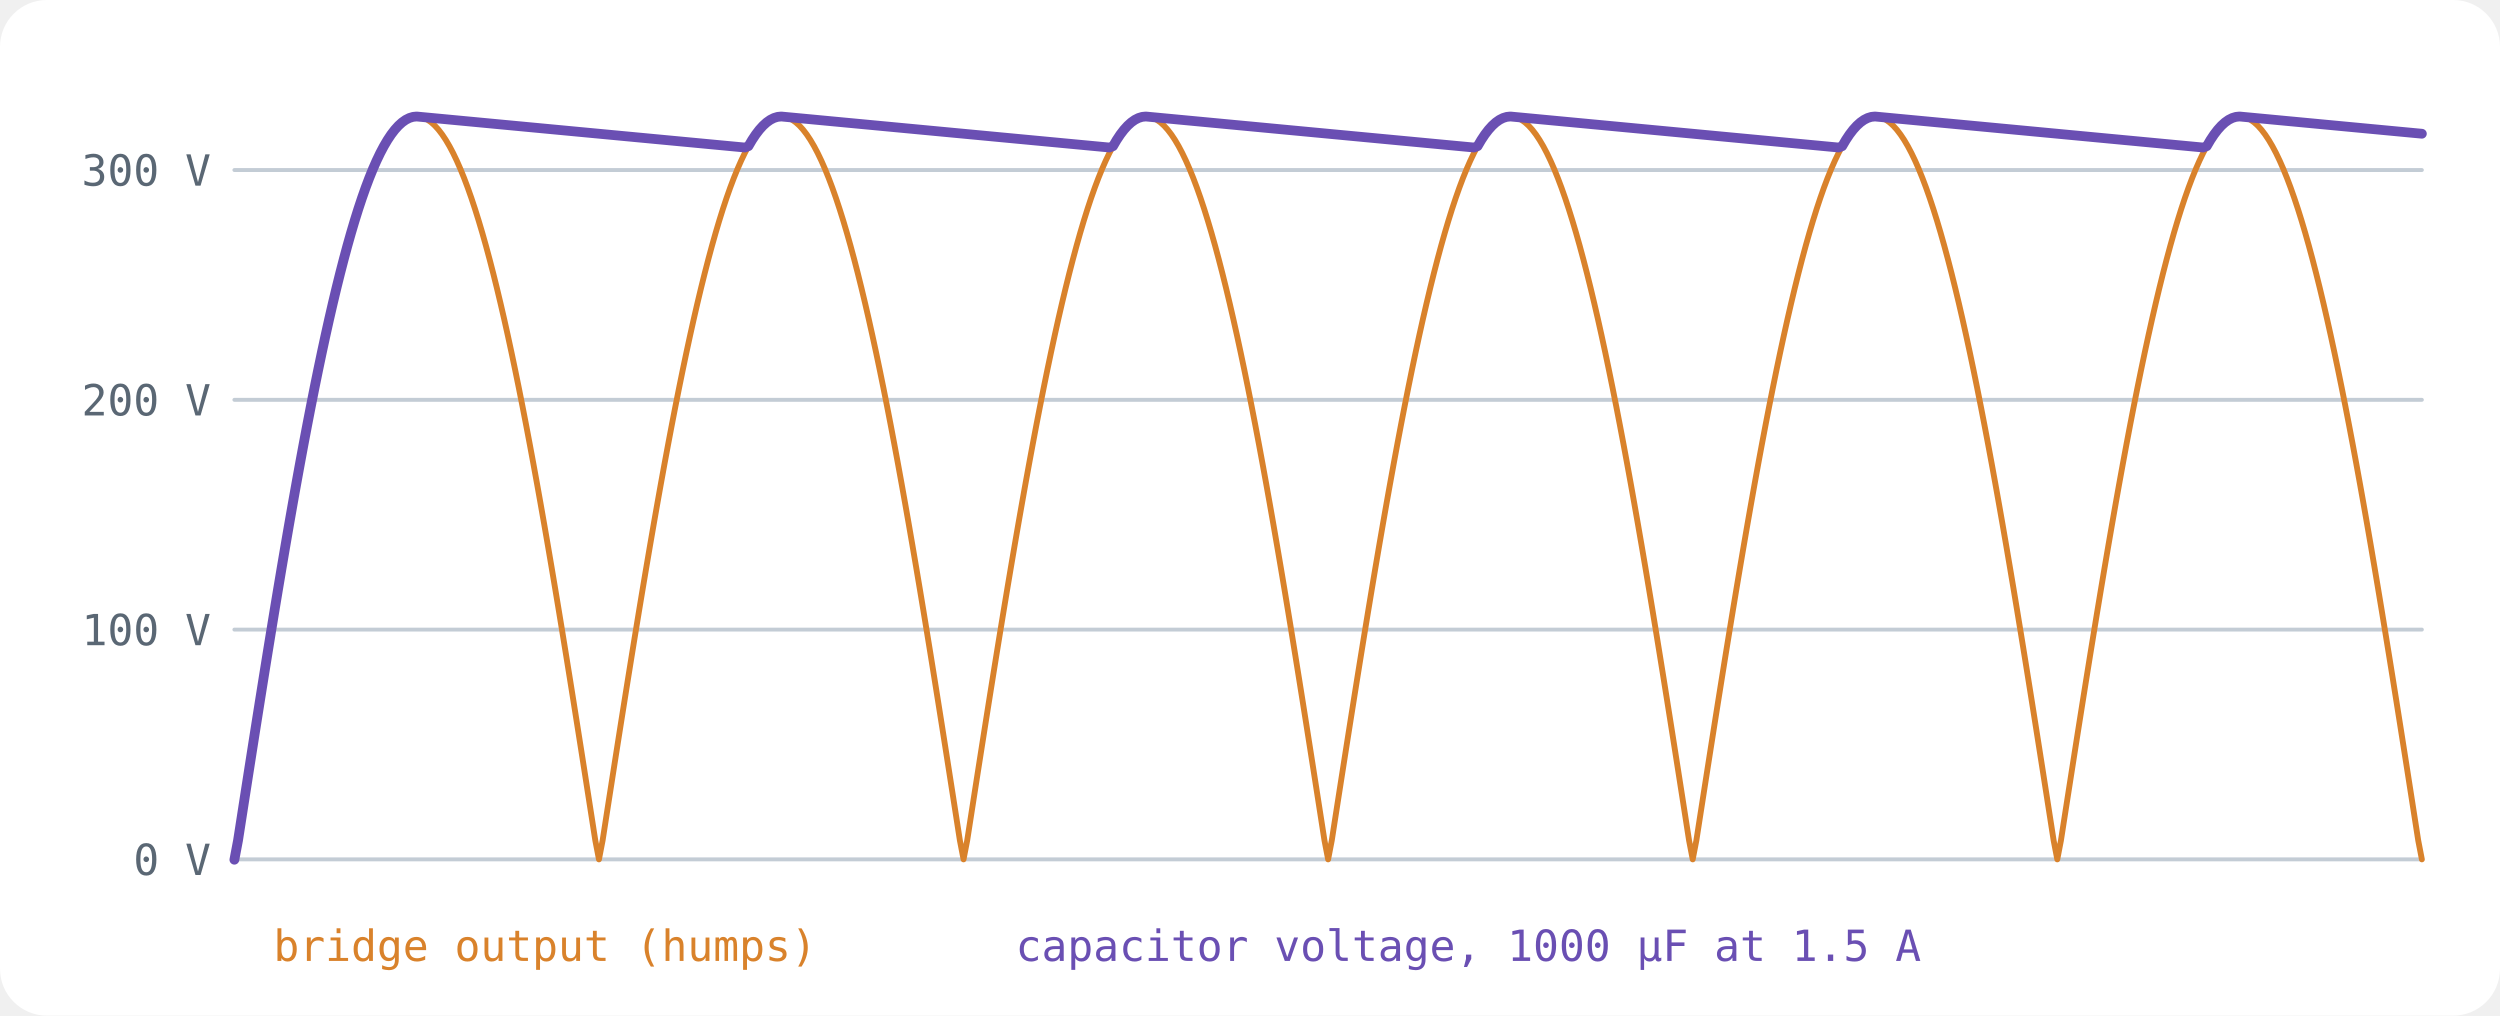
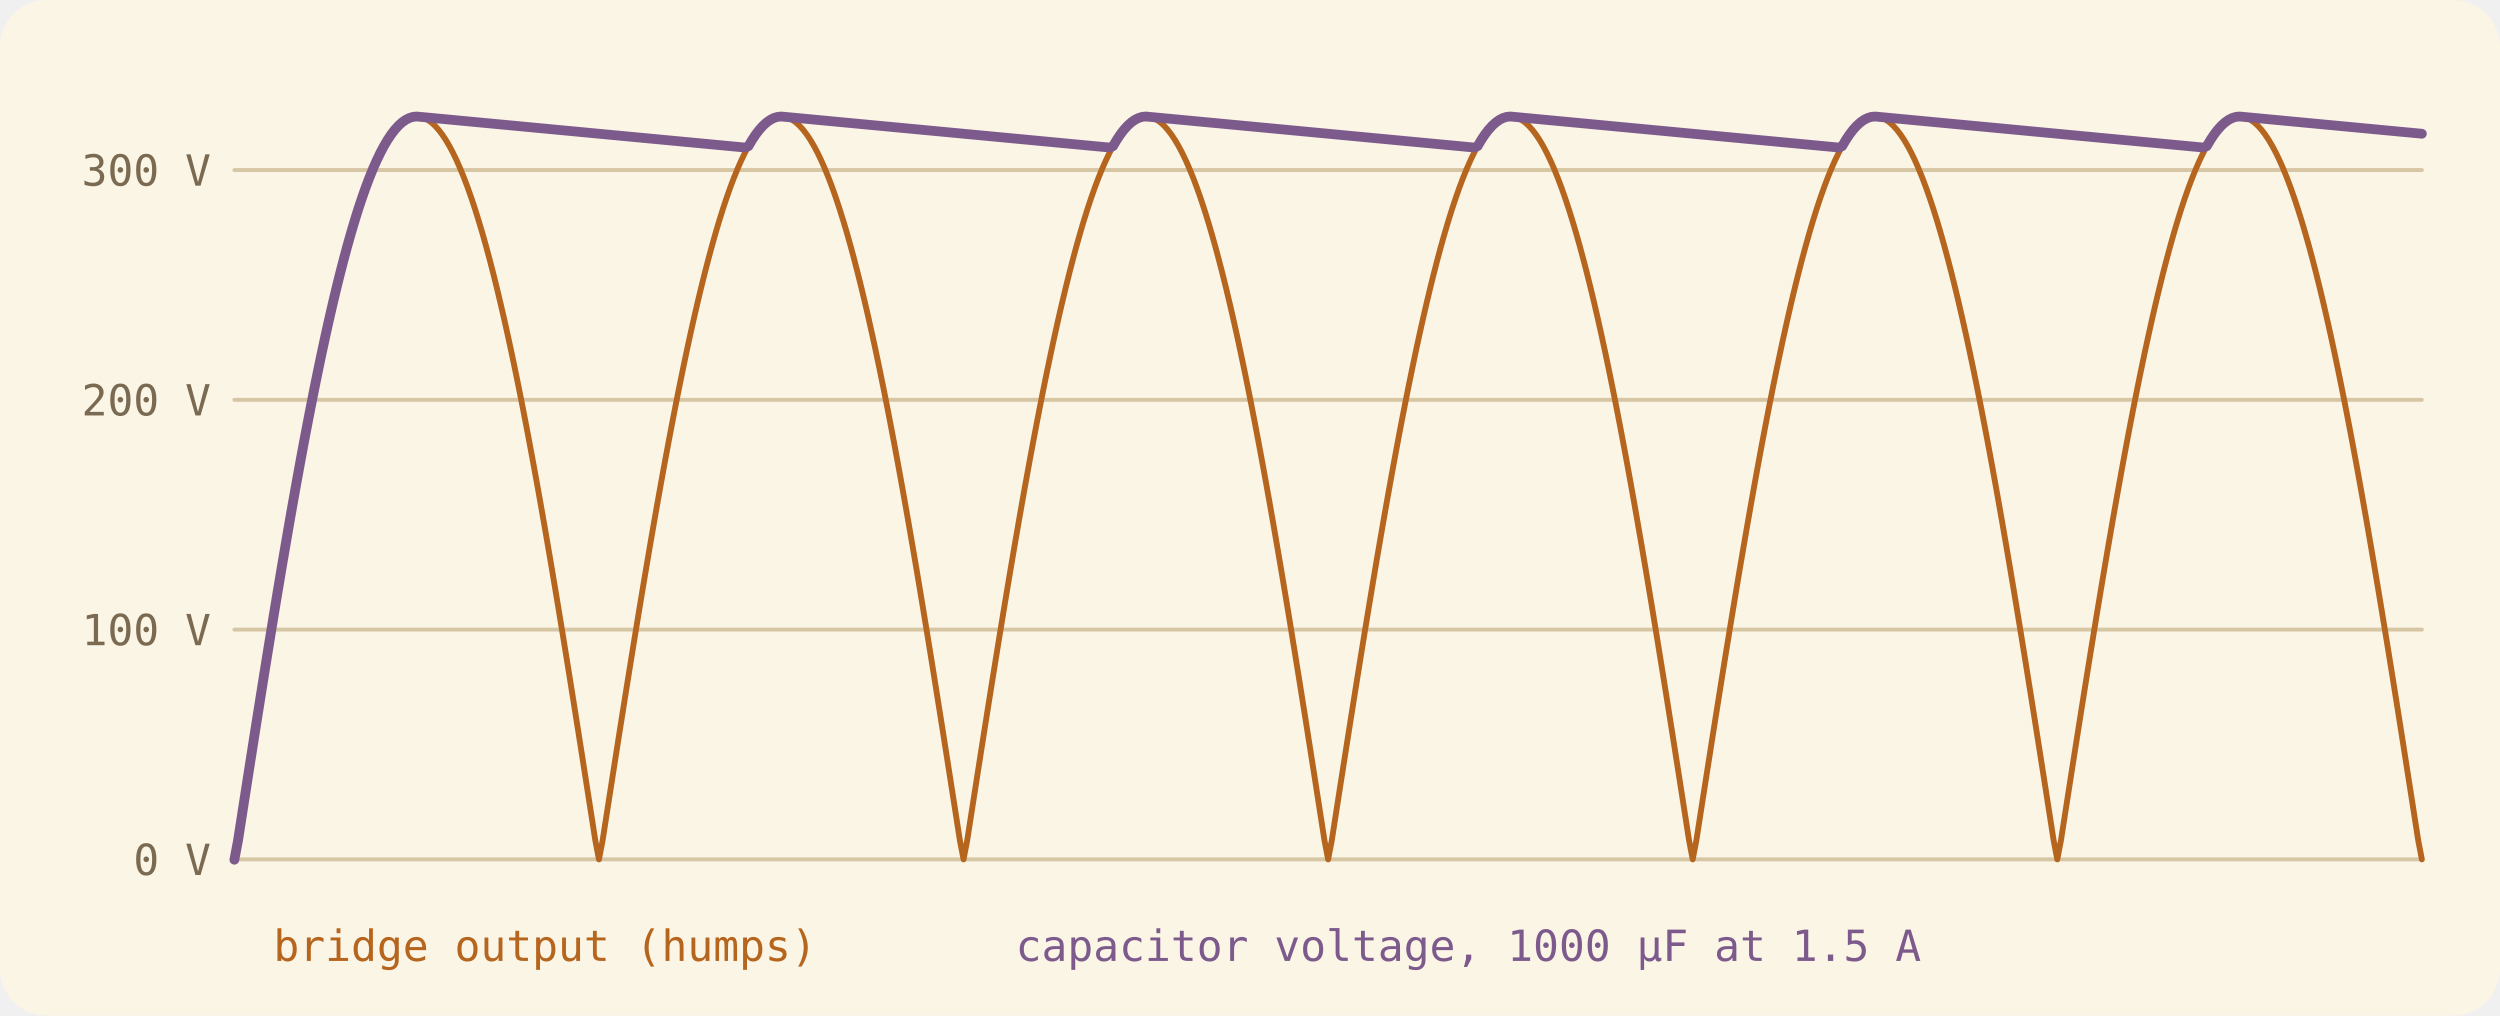
<svg xmlns="http://www.w3.org/2000/svg" viewBox="0 0 640 260" width="640" height="260">
-   <rect width="640" height="260" rx="12" fill="#ffffff" />
-   <polyline points="60,220.0 620,220.0" fill="none" stroke="#c3ccd5" stroke-width="1" stroke-linecap="round" stroke-linejoin="round" />
-   <text x="54" y="224.0" font-family="JetBrains Mono, monospace" font-size="11" font-weight="400" fill="#5a6774" text-anchor="end">0 V</text>
-   <polyline points="60,161.176 620,161.176" fill="none" stroke="#c3ccd5" stroke-width="1" stroke-linecap="round" stroke-linejoin="round" />
-   <text x="54" y="165.176" font-family="JetBrains Mono, monospace" font-size="11" font-weight="400" fill="#5a6774" text-anchor="end">100 V</text>
-   <polyline points="60,102.353 620,102.353" fill="none" stroke="#c3ccd5" stroke-width="1" stroke-linecap="round" stroke-linejoin="round" />
-   <text x="54" y="106.353" font-family="JetBrains Mono, monospace" font-size="11" font-weight="400" fill="#5a6774" text-anchor="end">200 V</text>
-   <polyline points="60,43.529 620,43.529" fill="none" stroke="#c3ccd5" stroke-width="1" stroke-linecap="round" stroke-linejoin="round" />
-   <text x="54" y="47.529" font-family="JetBrains Mono, monospace" font-size="11" font-weight="400" fill="#5a6774" text-anchor="end">300 V</text>
-   <polyline points="60.0,220.0 60.933,215.166 61.867,209.161 62.8,203.169 63.733,197.194 64.667,191.242 65.6,185.321 66.533,179.434 67.467,173.589 68.4,167.791 69.333,162.045 70.267,156.358 71.2,150.735 72.133,145.181 73.067,139.702 74.0,134.304 74.933,128.991 75.867,123.77 76.8,118.644 77.733,113.62 78.667,108.702 79.6,103.895 80.533,99.204 81.467,94.633 82.4,90.186 83.333,85.87 84.267,81.686 85.2,77.641 86.133,73.736 87.067,69.978 88.0,66.369 88.933,62.912 89.867,59.612 90.8,56.471 91.733,53.493 92.667,50.68 93.6,48.035 94.533,45.561 95.467,43.261 96.4,41.136 97.333,39.189 98.267,37.421 99.2,35.835 100.133,34.432 101.067,33.213 102.0,32.179 102.933,31.332 103.867,30.673 104.8,30.201 105.733,29.918 106.667,29.824 107.6,29.918 108.533,30.201 109.467,30.673 110.4,31.332 111.333,32.179 112.267,33.213 113.2,34.432 114.133,35.835 115.067,37.421 116.0,39.189 116.933,41.136 117.867,43.261 118.8,45.561 119.733,48.035 120.667,50.68 121.6,53.493 122.533,56.471 123.467,59.612 124.4,62.912 125.333,66.369 126.267,69.978 127.2,73.736 128.133,77.641 129.067,81.686 130.0,85.87 130.933,90.186 131.867,94.633 132.8,99.204 133.733,103.895 134.667,108.702 135.6,113.62 136.533,118.644 137.467,123.77 138.4,128.991 139.333,134.304 140.267,139.702 141.2,145.181 142.133,150.735 143.067,156.358 144.0,162.045 144.933,167.791 145.867,173.589 146.8,179.434 147.733,185.321 148.667,191.242 149.6,197.194 150.533,203.169 151.467,209.161 152.4,215.166 153.333,220.0 154.267,215.166 155.2,209.161 156.133,203.169 157.067,197.194 158.0,191.242 158.933,185.321 159.867,179.434 160.8,173.589 161.733,167.791 162.667,162.045 163.6,156.358 164.533,150.735 165.467,145.181 166.4,139.702 167.333,134.304 168.267,128.991 169.2,123.77 170.133,118.644 171.067,113.62 172.0,108.702 172.933,103.895 173.867,99.204 174.8,94.633 175.733,90.186 176.667,85.87 177.6,81.686 178.533,77.641 179.467,73.736 180.4,69.978 181.333,66.369 182.267,62.912 183.2,59.612 184.133,56.471 185.067,53.493 186.0,50.68 186.933,48.035 187.867,45.561 188.8,43.261 189.733,41.136 190.667,39.189 191.6,37.421 192.533,35.835 193.467,34.432 194.4,33.213 195.333,32.179 196.267,31.332 197.2,30.673 198.133,30.201 199.067,29.918 200.0,29.824 200.933,29.918 201.867,30.201 202.8,30.673 203.733,31.332 204.667,32.179 205.6,33.213 206.533,34.432 207.467,35.835 208.4,37.421 209.333,39.189 210.267,41.136 211.2,43.261 212.133,45.561 213.067,48.035 214.0,50.68 214.933,53.493 215.867,56.471 216.8,59.612 217.733,62.912 218.667,66.369 219.6,69.978 220.533,73.736 221.467,77.641 222.4,81.686 223.333,85.87 224.267,90.186 225.2,94.633 226.133,99.204 227.067,103.895 228.0,108.702 228.933,113.62 229.867,118.644 230.8,123.77 231.733,128.991 232.667,134.304 233.6,139.702 234.533,145.181 235.467,150.735 236.4,156.358 237.333,162.045 238.267,167.791 239.2,173.589 240.133,179.434 241.067,185.321 242.0,191.242 242.933,197.194 243.867,203.169 244.8,209.161 245.733,215.166 246.667,220.0 247.6,215.166 248.533,209.161 249.467,203.169 250.4,197.194 251.333,191.242 252.267,185.321 253.2,179.434 254.133,173.589 255.067,167.791 256.0,162.045 256.933,156.358 257.867,150.735 258.8,145.181 259.733,139.702 260.667,134.304 261.6,128.991 262.533,123.77 263.467,118.644 264.4,113.62 265.333,108.702 266.267,103.895 267.2,99.204 268.133,94.633 269.067,90.186 270.0,85.87 270.933,81.686 271.867,77.641 272.8,73.736 273.733,69.978 274.667,66.369 275.6,62.912 276.533,59.612 277.467,56.471 278.4,53.493 279.333,50.68 280.267,48.035 281.2,45.561 282.133,43.261 283.067,41.136 284.0,39.189 284.933,37.421 285.867,35.835 286.8,34.432 287.733,33.213 288.667,32.179 289.6,31.332 290.533,30.673 291.467,30.201 292.4,29.918 293.333,29.824 294.267,29.918 295.2,30.201 296.133,30.673 297.067,31.332 298.0,32.179 298.933,33.213 299.867,34.432 300.8,35.835 301.733,37.421 302.667,39.189 303.6,41.136 304.533,43.261 305.467,45.561 306.4,48.035 307.333,50.68 308.267,53.493 309.2,56.471 310.133,59.612 311.067,62.912 312.0,66.369 312.933,69.978 313.867,73.736 314.8,77.641 315.733,81.686 316.667,85.87 317.6,90.186 318.533,94.633 319.467,99.204 320.4,103.895 321.333,108.702 322.267,113.62 323.2,118.644 324.133,123.77 325.067,128.991 326.0,134.304 326.933,139.702 327.867,145.181 328.8,150.735 329.733,156.358 330.667,162.045 331.6,167.791 332.533,173.589 333.467,179.434 334.4,185.321 335.333,191.242 336.267,197.194 337.2,203.169 338.133,209.161 339.067,215.166 340.0,220.0 340.933,215.166 341.867,209.161 342.8,203.169 343.733,197.194 344.667,191.242 345.6,185.321 346.533,179.434 347.467,173.589 348.4,167.791 349.333,162.045 350.267,156.358 351.2,150.735 352.133,145.181 353.067,139.702 354.0,134.304 354.933,128.991 355.867,123.77 356.8,118.644 357.733,113.62 358.667,108.702 359.6,103.895 360.533,99.204 361.467,94.633 362.4,90.186 363.333,85.87 364.267,81.686 365.2,77.641 366.133,73.736 367.067,69.978 368.0,66.369 368.933,62.912 369.867,59.612 370.8,56.471 371.733,53.493 372.667,50.68 373.6,48.035 374.533,45.561 375.467,43.261 376.4,41.136 377.333,39.189 378.267,37.421 379.2,35.835 380.133,34.432 381.067,33.213 382.0,32.179 382.933,31.332 383.867,30.673 384.8,30.201 385.733,29.918 386.667,29.824 387.6,29.918 388.533,30.201 389.467,30.673 390.4,31.332 391.333,32.179 392.267,33.213 393.2,34.432 394.133,35.835 395.067,37.421 396.0,39.189 396.933,41.136 397.867,43.261 398.8,45.561 399.733,48.035 400.667,50.68 401.6,53.493 402.533,56.471 403.467,59.612 404.4,62.912 405.333,66.369 406.267,69.978 407.2,73.736 408.133,77.641 409.067,81.686 410.0,85.87 410.933,90.186 411.867,94.633 412.8,99.204 413.733,103.895 414.667,108.702 415.6,113.62 416.533,118.644 417.467,123.77 418.4,128.991 419.333,134.304 420.267,139.702 421.2,145.181 422.133,150.735 423.067,156.358 424.0,162.045 424.933,167.791 425.867,173.589 426.8,179.434 427.733,185.321 428.667,191.242 429.6,197.194 430.533,203.169 431.467,209.161 432.4,215.166 433.333,220.0 434.267,215.166 435.2,209.161 436.133,203.169 437.067,197.194 438.0,191.242 438.933,185.321 439.867,179.434 440.8,173.589 441.733,167.791 442.667,162.045 443.6,156.358 444.533,150.735 445.467,145.181 446.4,139.702 447.333,134.304 448.267,128.991 449.2,123.77 450.133,118.644 451.067,113.62 452.0,108.702 452.933,103.895 453.867,99.204 454.8,94.633 455.733,90.186 456.667,85.87 457.6,81.686 458.533,77.641 459.467,73.736 460.4,69.978 461.333,66.369 462.267,62.912 463.2,59.612 464.133,56.471 465.067,53.493 466.0,50.68 466.933,48.035 467.867,45.561 468.8,43.261 469.733,41.136 470.667,39.189 471.6,37.421 472.533,35.835 473.467,34.432 474.4,33.213 475.333,32.179 476.267,31.332 477.2,30.673 478.133,30.201 479.067,29.918 480.0,29.824 480.933,29.918 481.867,30.201 482.8,30.673 483.733,31.332 484.667,32.179 485.6,33.213 486.533,34.432 487.467,35.835 488.4,37.421 489.333,39.189 490.267,41.136 491.2,43.261 492.133,45.561 493.067,48.035 494.0,50.68 494.933,53.493 495.867,56.471 496.8,59.612 497.733,62.912 498.667,66.369 499.6,69.978 500.533,73.736 501.467,77.641 502.4,81.686 503.333,85.87 504.267,90.186 505.2,94.633 506.133,99.204 507.067,103.895 508.0,108.702 508.933,113.62 509.867,118.644 510.8,123.77 511.733,128.991 512.667,134.304 513.6,139.702 514.533,145.181 515.467,150.735 516.4,156.358 517.333,162.045 518.267,167.791 519.2,173.589 520.133,179.434 521.067,185.321 522.0,191.242 522.933,197.194 523.867,203.169 524.8,209.161 525.733,215.166 526.667,220.0 527.6,215.166 528.533,209.161 529.467,203.169 530.4,197.194 531.333,191.242 532.267,185.321 533.2,179.434 534.133,173.589 535.067,167.791 536.0,162.045 536.933,156.358 537.867,150.735 538.8,145.181 539.733,139.702 540.667,134.304 541.6,128.991 542.533,123.77 543.467,118.644 544.4,113.62 545.333,108.702 546.267,103.895 547.2,99.204 548.133,94.633 549.067,90.186 550.0,85.87 550.933,81.686 551.867,77.641 552.8,73.736 553.733,69.978 554.667,66.369 555.6,62.912 556.533,59.612 557.467,56.471 558.4,53.493 559.333,50.68 560.267,48.035 561.2,45.561 562.133,43.261 563.067,41.136 564.0,39.189 564.933,37.421 565.867,35.835 566.8,34.432 567.733,33.213 568.667,32.179 569.6,31.332 570.533,30.673 571.467,30.201 572.4,29.918 573.333,29.824 574.267,29.918 575.2,30.201 576.133,30.673 577.067,31.332 578.0,32.179 578.933,33.213 579.867,34.432 580.8,35.835 581.733,37.421 582.667,39.189 583.6,41.136 584.533,43.261 585.467,45.561 586.4,48.035 587.333,50.68 588.267,53.493 589.2,56.471 590.133,59.612 591.067,62.912 592.0,66.369 592.933,69.978 593.867,73.736 594.8,77.641 595.733,81.686 596.667,85.87 597.6,90.186 598.533,94.633 599.467,99.204 600.4,103.895 601.333,108.702 602.267,113.62 603.2,118.644 604.133,123.77 605.067,128.991 606.0,134.304 606.933,139.702 607.867,145.181 608.8,150.735 609.733,156.358 610.667,162.045 611.6,167.791 612.533,173.589 613.467,179.434 614.4,185.321 615.333,191.242 616.267,197.194 617.2,203.169 618.133,209.161 619.067,215.166 620.0,220.0" fill="none" stroke="#d9822b" stroke-width="1.5" stroke-linecap="round" stroke-linejoin="round" />
-   <polyline points="60.0,220.088 60.933,215.166 61.867,209.161 62.8,203.169 63.733,197.194 64.667,191.242 65.6,185.321 66.533,179.434 67.467,173.589 68.4,167.791 69.333,162.045 70.267,156.358 71.2,150.735 72.133,145.181 73.067,139.702 74.0,134.304 74.933,128.991 75.867,123.77 76.8,118.644 77.733,113.62 78.667,108.702 79.6,103.895 80.533,99.204 81.467,94.633 82.4,90.186 83.333,85.87 84.267,81.686 85.2,77.641 86.133,73.736 87.067,69.978 88.0,66.369 88.933,62.912 89.867,59.612 90.8,56.471 91.733,53.493 92.667,50.68 93.6,48.035 94.533,45.561 95.467,43.261 96.4,41.136 97.333,39.189 98.267,37.421 99.2,35.835 100.133,34.432 101.067,33.213 102.0,32.179 102.933,31.332 103.867,30.673 104.8,30.201 105.733,29.918 106.667,29.824 107.6,29.912 108.533,30 109.467,30.088 110.4,30.176 111.333,30.265 112.267,30.353 113.2,30.441 114.133,30.529 115.067,30.618 116.0,30.706 116.933,30.794 117.867,30.882 118.8,30.971 119.733,31.059 120.667,31.147 121.6,31.235 122.533,31.324 123.467,31.412 124.4,31.5 125.333,31.588 126.267,31.676 127.2,31.765 128.133,31.853 129.067,31.941 130.0,32.029 130.933,32.118 131.867,32.206 132.8,32.294 133.733,32.382 134.667,32.471 135.6,32.559 136.533,32.647 137.467,32.735 138.4,32.824 139.333,32.912 140.267,33 141.2,33.088 142.133,33.176 143.067,33.265 144.0,33.353 144.933,33.441 145.867,33.529 146.8,33.618 147.733,33.706 148.667,33.794 149.6,33.882 150.533,33.971 151.467,34.059 152.4,34.147 153.333,34.235 154.267,34.324 155.2,34.412 156.133,34.5 157.067,34.588 158.0,34.676 158.933,34.765 159.867,34.853 160.8,34.941 161.733,35.029 162.667,35.118 163.6,35.206 164.533,35.294 165.467,35.382 166.4,35.471 167.333,35.559 168.267,35.647 169.2,35.735 170.133,35.824 171.067,35.912 172.0,36 172.933,36.088 173.867,36.176 174.8,36.265 175.733,36.353 176.667,36.441 177.6,36.529 178.533,36.618 179.467,36.706 180.4,36.794 181.333,36.882 182.267,36.971 183.2,37.059 184.133,37.147 185.067,37.235 186.0,37.324 186.933,37.412 187.867,37.5 188.8,37.588 189.733,37.676 190.667,37.765 191.6,37.421 192.533,35.835 193.467,34.432 194.4,33.213 195.333,32.179 196.267,31.332 197.2,30.673 198.133,30.201 199.067,29.918 200.0,29.824 200.933,29.912 201.867,30 202.8,30.088 203.733,30.176 204.667,30.265 205.6,30.353 206.533,30.441 207.467,30.529 208.4,30.618 209.333,30.706 210.267,30.794 211.2,30.882 212.133,30.971 213.067,31.059 214.0,31.147 214.933,31.235 215.867,31.324 216.8,31.412 217.733,31.5 218.667,31.588 219.6,31.676 220.533,31.765 221.467,31.853 222.4,31.941 223.333,32.029 224.267,32.118 225.2,32.206 226.133,32.294 227.067,32.382 228.0,32.471 228.933,32.559 229.867,32.647 230.8,32.735 231.733,32.824 232.667,32.912 233.6,33 234.533,33.088 235.467,33.176 236.4,33.265 237.333,33.353 238.267,33.441 239.2,33.529 240.133,33.618 241.067,33.706 242.0,33.794 242.933,33.882 243.867,33.971 244.8,34.059 245.733,34.147 246.667,34.235 247.6,34.324 248.533,34.412 249.467,34.5 250.4,34.588 251.333,34.676 252.267,34.765 253.2,34.853 254.133,34.941 255.067,35.029 256.0,35.118 256.933,35.206 257.867,35.294 258.8,35.382 259.733,35.471 260.667,35.559 261.6,35.647 262.533,35.735 263.467,35.824 264.4,35.912 265.333,36 266.267,36.088 267.2,36.176 268.133,36.265 269.067,36.353 270.0,36.441 270.933,36.529 271.867,36.618 272.8,36.706 273.733,36.794 274.667,36.882 275.6,36.971 276.533,37.059 277.467,37.147 278.4,37.235 279.333,37.324 280.267,37.412 281.2,37.5 282.133,37.588 283.067,37.676 284.0,37.765 284.933,37.421 285.867,35.835 286.8,34.432 287.733,33.213 288.667,32.179 289.6,31.332 290.533,30.673 291.467,30.201 292.4,29.918 293.333,29.824 294.267,29.912 295.2,30 296.133,30.088 297.067,30.176 298.0,30.265 298.933,30.353 299.867,30.441 300.8,30.529 301.733,30.618 302.667,30.706 303.6,30.794 304.533,30.882 305.467,30.971 306.4,31.059 307.333,31.147 308.267,31.235 309.2,31.324 310.133,31.412 311.067,31.5 312.0,31.588 312.933,31.676 313.867,31.765 314.8,31.853 315.733,31.941 316.667,32.029 317.6,32.118 318.533,32.206 319.467,32.294 320.4,32.382 321.333,32.471 322.267,32.559 323.2,32.647 324.133,32.735 325.067,32.824 326.0,32.912 326.933,33 327.867,33.088 328.8,33.176 329.733,33.265 330.667,33.353 331.6,33.441 332.533,33.529 333.467,33.618 334.4,33.706 335.333,33.794 336.267,33.882 337.2,33.971 338.133,34.059 339.067,34.147 340.0,34.235 340.933,34.324 341.867,34.412 342.8,34.5 343.733,34.588 344.667,34.676 345.6,34.765 346.533,34.853 347.467,34.941 348.4,35.029 349.333,35.118 350.267,35.206 351.2,35.294 352.133,35.382 353.067,35.471 354.0,35.559 354.933,35.647 355.867,35.735 356.8,35.824 357.733,35.912 358.667,36 359.6,36.088 360.533,36.176 361.467,36.265 362.4,36.353 363.333,36.441 364.267,36.529 365.2,36.618 366.133,36.706 367.067,36.794 368.0,36.882 368.933,36.971 369.867,37.059 370.8,37.147 371.733,37.235 372.667,37.324 373.6,37.412 374.533,37.5 375.467,37.588 376.4,37.676 377.333,37.765 378.267,37.421 379.2,35.835 380.133,34.432 381.067,33.213 382.0,32.179 382.933,31.332 383.867,30.673 384.8,30.201 385.733,29.918 386.667,29.824 387.6,29.912 388.533,30 389.467,30.088 390.4,30.176 391.333,30.265 392.267,30.353 393.2,30.441 394.133,30.529 395.067,30.618 396.0,30.706 396.933,30.794 397.867,30.882 398.8,30.971 399.733,31.059 400.667,31.147 401.6,31.235 402.533,31.324 403.467,31.412 404.4,31.5 405.333,31.588 406.267,31.676 407.2,31.765 408.133,31.853 409.067,31.941 410.0,32.029 410.933,32.118 411.867,32.206 412.8,32.294 413.733,32.382 414.667,32.471 415.6,32.559 416.533,32.647 417.467,32.735 418.4,32.824 419.333,32.912 420.267,33 421.2,33.088 422.133,33.176 423.067,33.265 424.0,33.353 424.933,33.441 425.867,33.529 426.8,33.618 427.733,33.706 428.667,33.794 429.6,33.882 430.533,33.971 431.467,34.059 432.4,34.147 433.333,34.235 434.267,34.324 435.2,34.412 436.133,34.5 437.067,34.588 438.0,34.676 438.933,34.765 439.867,34.853 440.8,34.941 441.733,35.029 442.667,35.118 443.6,35.206 444.533,35.294 445.467,35.382 446.4,35.471 447.333,35.559 448.267,35.647 449.2,35.735 450.133,35.824 451.067,35.912 452.0,36 452.933,36.088 453.867,36.176 454.8,36.265 455.733,36.353 456.667,36.441 457.6,36.529 458.533,36.618 459.467,36.706 460.4,36.794 461.333,36.882 462.267,36.971 463.2,37.059 464.133,37.147 465.067,37.235 466.0,37.324 466.933,37.412 467.867,37.5 468.8,37.588 469.733,37.676 470.667,37.765 471.6,37.421 472.533,35.835 473.467,34.432 474.4,33.213 475.333,32.179 476.267,31.332 477.2,30.673 478.133,30.201 479.067,29.918 480.0,29.824 480.933,29.912 481.867,30 482.8,30.088 483.733,30.176 484.667,30.265 485.6,30.353 486.533,30.441 487.467,30.529 488.4,30.618 489.333,30.706 490.267,30.794 491.2,30.882 492.133,30.971 493.067,31.059 494.0,31.147 494.933,31.235 495.867,31.324 496.8,31.412 497.733,31.5 498.667,31.588 499.6,31.676 500.533,31.765 501.467,31.853 502.4,31.941 503.333,32.029 504.267,32.118 505.2,32.206 506.133,32.294 507.067,32.382 508.0,32.471 508.933,32.559 509.867,32.647 510.8,32.735 511.733,32.824 512.667,32.912 513.6,33 514.533,33.088 515.467,33.176 516.4,33.265 517.333,33.353 518.267,33.441 519.2,33.529 520.133,33.618 521.067,33.706 522.0,33.794 522.933,33.882 523.867,33.971 524.8,34.059 525.733,34.147 526.667,34.235 527.6,34.324 528.533,34.412 529.467,34.5 530.4,34.588 531.333,34.676 532.267,34.765 533.2,34.853 534.133,34.941 535.067,35.029 536.0,35.118 536.933,35.206 537.867,35.294 538.8,35.382 539.733,35.471 540.667,35.559 541.6,35.647 542.533,35.735 543.467,35.824 544.4,35.912 545.333,36 546.267,36.088 547.2,36.176 548.133,36.265 549.067,36.353 550.0,36.441 550.933,36.529 551.867,36.618 552.8,36.706 553.733,36.794 554.667,36.882 555.6,36.971 556.533,37.059 557.467,37.147 558.4,37.235 559.333,37.324 560.267,37.412 561.2,37.5 562.133,37.588 563.067,37.676 564.0,37.765 564.933,37.421 565.867,35.835 566.8,34.432 567.733,33.213 568.667,32.179 569.6,31.332 570.533,30.673 571.467,30.201 572.4,29.918 573.333,29.824 574.267,29.912 575.2,30 576.133,30.088 577.067,30.176 578.0,30.265 578.933,30.353 579.867,30.441 580.8,30.529 581.733,30.618 582.667,30.706 583.6,30.794 584.533,30.882 585.467,30.971 586.4,31.059 587.333,31.147 588.267,31.235 589.2,31.324 590.133,31.412 591.067,31.5 592.0,31.588 592.933,31.676 593.867,31.765 594.8,31.853 595.733,31.941 596.667,32.029 597.6,32.118 598.533,32.206 599.467,32.294 600.4,32.382 601.333,32.471 602.267,32.559 603.2,32.647 604.133,32.735 605.067,32.824 606.0,32.912 606.933,33 607.867,33.088 608.8,33.176 609.733,33.265 610.667,33.353 611.6,33.441 612.533,33.529 613.467,33.618 614.4,33.706 615.333,33.794 616.267,33.882 617.2,33.971 618.133,34.059 619.067,34.147 620.0,34.235" fill="none" stroke="#6a4fb3" stroke-width="2.5" stroke-linecap="round" stroke-linejoin="round" />
-   <text x="70" y="246" font-family="JetBrains Mono, monospace" font-size="11" font-weight="400" fill="#d9822b" text-anchor="start">bridge output (humps)</text>
-   <text x="260" y="246" font-family="JetBrains Mono, monospace" font-size="11" font-weight="400" fill="#6a4fb3" text-anchor="start">capacitor voltage, 1000 µF at 1.5 A</text>
+   <rect width="640" height="260" rx="12" fill="#fbf5e6" />
+   <polyline points="60,220.0 620,220.0" fill="none" stroke="#d6c6a4" stroke-width="1" stroke-linecap="round" stroke-linejoin="round" />
+   <text x="54" y="224.0" font-family="JetBrains Mono, monospace" font-size="11" font-weight="400" fill="#7a6a52" text-anchor="end">0 V</text>
+   <polyline points="60,161.176 620,161.176" fill="none" stroke="#d6c6a4" stroke-width="1" stroke-linecap="round" stroke-linejoin="round" />
+   <text x="54" y="165.176" font-family="JetBrains Mono, monospace" font-size="11" font-weight="400" fill="#7a6a52" text-anchor="end">100 V</text>
+   <polyline points="60,102.353 620,102.353" fill="none" stroke="#d6c6a4" stroke-width="1" stroke-linecap="round" stroke-linejoin="round" />
+   <text x="54" y="106.353" font-family="JetBrains Mono, monospace" font-size="11" font-weight="400" fill="#7a6a52" text-anchor="end">200 V</text>
+   <polyline points="60,43.529 620,43.529" fill="none" stroke="#d6c6a4" stroke-width="1" stroke-linecap="round" stroke-linejoin="round" />
+   <text x="54" y="47.529" font-family="JetBrains Mono, monospace" font-size="11" font-weight="400" fill="#7a6a52" text-anchor="end">300 V</text>
+   <polyline points="60.0,220.0 60.933,215.166 61.867,209.161 62.8,203.169 63.733,197.194 64.667,191.242 65.6,185.321 66.533,179.434 67.467,173.589 68.4,167.791 69.333,162.045 70.267,156.358 71.2,150.735 72.133,145.181 73.067,139.702 74.0,134.304 74.933,128.991 75.867,123.77 76.8,118.644 77.733,113.62 78.667,108.702 79.6,103.895 80.533,99.204 81.467,94.633 82.4,90.186 83.333,85.87 84.267,81.686 85.2,77.641 86.133,73.736 87.067,69.978 88.0,66.369 88.933,62.912 89.867,59.612 90.8,56.471 91.733,53.493 92.667,50.68 93.6,48.035 94.533,45.561 95.467,43.261 96.4,41.136 97.333,39.189 98.267,37.421 99.2,35.835 100.133,34.432 101.067,33.213 102.0,32.179 102.933,31.332 103.867,30.673 104.8,30.201 105.733,29.918 106.667,29.824 107.6,29.918 108.533,30.201 109.467,30.673 110.4,31.332 111.333,32.179 112.267,33.213 113.2,34.432 114.133,35.835 115.067,37.421 116.0,39.189 116.933,41.136 117.867,43.261 118.8,45.561 119.733,48.035 120.667,50.68 121.6,53.493 122.533,56.471 123.467,59.612 124.4,62.912 125.333,66.369 126.267,69.978 127.2,73.736 128.133,77.641 129.067,81.686 130.0,85.87 130.933,90.186 131.867,94.633 132.8,99.204 133.733,103.895 134.667,108.702 135.6,113.62 136.533,118.644 137.467,123.77 138.4,128.991 139.333,134.304 140.267,139.702 141.2,145.181 142.133,150.735 143.067,156.358 144.0,162.045 144.933,167.791 145.867,173.589 146.8,179.434 147.733,185.321 148.667,191.242 149.6,197.194 150.533,203.169 151.467,209.161 152.4,215.166 153.333,220.0 154.267,215.166 155.2,209.161 156.133,203.169 157.067,197.194 158.0,191.242 158.933,185.321 159.867,179.434 160.8,173.589 161.733,167.791 162.667,162.045 163.6,156.358 164.533,150.735 165.467,145.181 166.4,139.702 167.333,134.304 168.267,128.991 169.2,123.77 170.133,118.644 171.067,113.62 172.0,108.702 172.933,103.895 173.867,99.204 174.8,94.633 175.733,90.186 176.667,85.87 177.6,81.686 178.533,77.641 179.467,73.736 180.4,69.978 181.333,66.369 182.267,62.912 183.2,59.612 184.133,56.471 185.067,53.493 186.0,50.68 186.933,48.035 187.867,45.561 188.8,43.261 189.733,41.136 190.667,39.189 191.6,37.421 192.533,35.835 193.467,34.432 194.4,33.213 195.333,32.179 196.267,31.332 197.2,30.673 198.133,30.201 199.067,29.918 200.0,29.824 200.933,29.918 201.867,30.201 202.8,30.673 203.733,31.332 204.667,32.179 205.6,33.213 206.533,34.432 207.467,35.835 208.4,37.421 209.333,39.189 210.267,41.136 211.2,43.261 212.133,45.561 213.067,48.035 214.0,50.68 214.933,53.493 215.867,56.471 216.8,59.612 217.733,62.912 218.667,66.369 219.6,69.978 220.533,73.736 221.467,77.641 222.4,81.686 223.333,85.87 224.267,90.186 225.2,94.633 226.133,99.204 227.067,103.895 228.0,108.702 228.933,113.62 229.867,118.644 230.8,123.77 231.733,128.991 232.667,134.304 233.6,139.702 234.533,145.181 235.467,150.735 236.4,156.358 237.333,162.045 238.267,167.791 239.2,173.589 240.133,179.434 241.067,185.321 242.0,191.242 242.933,197.194 243.867,203.169 244.8,209.161 245.733,215.166 246.667,220.0 247.6,215.166 248.533,209.161 249.467,203.169 250.4,197.194 251.333,191.242 252.267,185.321 253.2,179.434 254.133,173.589 255.067,167.791 256.0,162.045 256.933,156.358 257.867,150.735 258.8,145.181 259.733,139.702 260.667,134.304 261.6,128.991 262.533,123.77 263.467,118.644 264.4,113.62 265.333,108.702 266.267,103.895 267.2,99.204 268.133,94.633 269.067,90.186 270.0,85.87 270.933,81.686 271.867,77.641 272.8,73.736 273.733,69.978 274.667,66.369 275.6,62.912 276.533,59.612 277.467,56.471 278.4,53.493 279.333,50.68 280.267,48.035 281.2,45.561 282.133,43.261 283.067,41.136 284.0,39.189 284.933,37.421 285.867,35.835 286.8,34.432 287.733,33.213 288.667,32.179 289.6,31.332 290.533,30.673 291.467,30.201 292.4,29.918 293.333,29.824 294.267,29.918 295.2,30.201 296.133,30.673 297.067,31.332 298.0,32.179 298.933,33.213 299.867,34.432 300.8,35.835 301.733,37.421 302.667,39.189 303.6,41.136 304.533,43.261 305.467,45.561 306.4,48.035 307.333,50.68 308.267,53.493 309.2,56.471 310.133,59.612 311.067,62.912 312.0,66.369 312.933,69.978 313.867,73.736 314.8,77.641 315.733,81.686 316.667,85.87 317.6,90.186 318.533,94.633 319.467,99.204 320.4,103.895 321.333,108.702 322.267,113.62 323.2,118.644 324.133,123.77 325.067,128.991 326.0,134.304 326.933,139.702 327.867,145.181 328.8,150.735 329.733,156.358 330.667,162.045 331.6,167.791 332.533,173.589 333.467,179.434 334.4,185.321 335.333,191.242 336.267,197.194 337.2,203.169 338.133,209.161 339.067,215.166 340.0,220.0 340.933,215.166 341.867,209.161 342.8,203.169 343.733,197.194 344.667,191.242 345.6,185.321 346.533,179.434 347.467,173.589 348.4,167.791 349.333,162.045 350.267,156.358 351.2,150.735 352.133,145.181 353.067,139.702 354.0,134.304 354.933,128.991 355.867,123.77 356.8,118.644 357.733,113.62 358.667,108.702 359.6,103.895 360.533,99.204 361.467,94.633 362.4,90.186 363.333,85.87 364.267,81.686 365.2,77.641 366.133,73.736 367.067,69.978 368.0,66.369 368.933,62.912 369.867,59.612 370.8,56.471 371.733,53.493 372.667,50.68 373.6,48.035 374.533,45.561 375.467,43.261 376.4,41.136 377.333,39.189 378.267,37.421 379.2,35.835 380.133,34.432 381.067,33.213 382.0,32.179 382.933,31.332 383.867,30.673 384.8,30.201 385.733,29.918 386.667,29.824 387.6,29.918 388.533,30.201 389.467,30.673 390.4,31.332 391.333,32.179 392.267,33.213 393.2,34.432 394.133,35.835 395.067,37.421 396.0,39.189 396.933,41.136 397.867,43.261 398.8,45.561 399.733,48.035 400.667,50.68 401.6,53.493 402.533,56.471 403.467,59.612 404.4,62.912 405.333,66.369 406.267,69.978 407.2,73.736 408.133,77.641 409.067,81.686 410.0,85.87 410.933,90.186 411.867,94.633 412.8,99.204 413.733,103.895 414.667,108.702 415.6,113.62 416.533,118.644 417.467,123.77 418.4,128.991 419.333,134.304 420.267,139.702 421.2,145.181 422.133,150.735 423.067,156.358 424.0,162.045 424.933,167.791 425.867,173.589 426.8,179.434 427.733,185.321 428.667,191.242 429.6,197.194 430.533,203.169 431.467,209.161 432.4,215.166 433.333,220.0 434.267,215.166 435.2,209.161 436.133,203.169 437.067,197.194 438.0,191.242 438.933,185.321 439.867,179.434 440.8,173.589 441.733,167.791 442.667,162.045 443.6,156.358 444.533,150.735 445.467,145.181 446.4,139.702 447.333,134.304 448.267,128.991 449.2,123.77 450.133,118.644 451.067,113.62 452.0,108.702 452.933,103.895 453.867,99.204 454.8,94.633 455.733,90.186 456.667,85.87 457.6,81.686 458.533,77.641 459.467,73.736 460.4,69.978 461.333,66.369 462.267,62.912 463.2,59.612 464.133,56.471 465.067,53.493 466.0,50.68 466.933,48.035 467.867,45.561 468.8,43.261 469.733,41.136 470.667,39.189 471.6,37.421 472.533,35.835 473.467,34.432 474.4,33.213 475.333,32.179 476.267,31.332 477.2,30.673 478.133,30.201 479.067,29.918 480.0,29.824 480.933,29.918 481.867,30.201 482.8,30.673 483.733,31.332 484.667,32.179 485.6,33.213 486.533,34.432 487.467,35.835 488.4,37.421 489.333,39.189 490.267,41.136 491.2,43.261 492.133,45.561 493.067,48.035 494.0,50.68 494.933,53.493 495.867,56.471 496.8,59.612 497.733,62.912 498.667,66.369 499.6,69.978 500.533,73.736 501.467,77.641 502.4,81.686 503.333,85.87 504.267,90.186 505.2,94.633 506.133,99.204 507.067,103.895 508.0,108.702 508.933,113.62 509.867,118.644 510.8,123.77 511.733,128.991 512.667,134.304 513.6,139.702 514.533,145.181 515.467,150.735 516.4,156.358 517.333,162.045 518.267,167.791 519.2,173.589 520.133,179.434 521.067,185.321 522.0,191.242 522.933,197.194 523.867,203.169 524.8,209.161 525.733,215.166 526.667,220.0 527.6,215.166 528.533,209.161 529.467,203.169 530.4,197.194 531.333,191.242 532.267,185.321 533.2,179.434 534.133,173.589 535.067,167.791 536.0,162.045 536.933,156.358 537.867,150.735 538.8,145.181 539.733,139.702 540.667,134.304 541.6,128.991 542.533,123.77 543.467,118.644 544.4,113.62 545.333,108.702 546.267,103.895 547.2,99.204 548.133,94.633 549.067,90.186 550.0,85.87 550.933,81.686 551.867,77.641 552.8,73.736 553.733,69.978 554.667,66.369 555.6,62.912 556.533,59.612 557.467,56.471 558.4,53.493 559.333,50.68 560.267,48.035 561.2,45.561 562.133,43.261 563.067,41.136 564.0,39.189 564.933,37.421 565.867,35.835 566.8,34.432 567.733,33.213 568.667,32.179 569.6,31.332 570.533,30.673 571.467,30.201 572.4,29.918 573.333,29.824 574.267,29.918 575.2,30.201 576.133,30.673 577.067,31.332 578.0,32.179 578.933,33.213 579.867,34.432 580.8,35.835 581.733,37.421 582.667,39.189 583.6,41.136 584.533,43.261 585.467,45.561 586.4,48.035 587.333,50.68 588.267,53.493 589.2,56.471 590.133,59.612 591.067,62.912 592.0,66.369 592.933,69.978 593.867,73.736 594.8,77.641 595.733,81.686 596.667,85.87 597.6,90.186 598.533,94.633 599.467,99.204 600.4,103.895 601.333,108.702 602.267,113.62 603.2,118.644 604.133,123.77 605.067,128.991 606.0,134.304 606.933,139.702 607.867,145.181 608.8,150.735 609.733,156.358 610.667,162.045 611.6,167.791 612.533,173.589 613.467,179.434 614.4,185.321 615.333,191.242 616.267,197.194 617.2,203.169 618.133,209.161 619.067,215.166 620.0,220.0" fill="none" stroke="#b5651d" stroke-width="1.5" stroke-linecap="round" stroke-linejoin="round" />
+   <polyline points="60.0,220.088 60.933,215.166 61.867,209.161 62.8,203.169 63.733,197.194 64.667,191.242 65.6,185.321 66.533,179.434 67.467,173.589 68.4,167.791 69.333,162.045 70.267,156.358 71.2,150.735 72.133,145.181 73.067,139.702 74.0,134.304 74.933,128.991 75.867,123.77 76.8,118.644 77.733,113.62 78.667,108.702 79.6,103.895 80.533,99.204 81.467,94.633 82.4,90.186 83.333,85.87 84.267,81.686 85.2,77.641 86.133,73.736 87.067,69.978 88.0,66.369 88.933,62.912 89.867,59.612 90.8,56.471 91.733,53.493 92.667,50.68 93.6,48.035 94.533,45.561 95.467,43.261 96.4,41.136 97.333,39.189 98.267,37.421 99.2,35.835 100.133,34.432 101.067,33.213 102.0,32.179 102.933,31.332 103.867,30.673 104.8,30.201 105.733,29.918 106.667,29.824 107.6,29.912 108.533,30 109.467,30.088 110.4,30.176 111.333,30.265 112.267,30.353 113.2,30.441 114.133,30.529 115.067,30.618 116.0,30.706 116.933,30.794 117.867,30.882 118.8,30.971 119.733,31.059 120.667,31.147 121.6,31.235 122.533,31.324 123.467,31.412 124.4,31.5 125.333,31.588 126.267,31.676 127.2,31.765 128.133,31.853 129.067,31.941 130.0,32.029 130.933,32.118 131.867,32.206 132.8,32.294 133.733,32.382 134.667,32.471 135.6,32.559 136.533,32.647 137.467,32.735 138.4,32.824 139.333,32.912 140.267,33 141.2,33.088 142.133,33.176 143.067,33.265 144.0,33.353 144.933,33.441 145.867,33.529 146.8,33.618 147.733,33.706 148.667,33.794 149.6,33.882 150.533,33.971 151.467,34.059 152.4,34.147 153.333,34.235 154.267,34.324 155.2,34.412 156.133,34.5 157.067,34.588 158.0,34.676 158.933,34.765 159.867,34.853 160.8,34.941 161.733,35.029 162.667,35.118 163.6,35.206 164.533,35.294 165.467,35.382 166.4,35.471 167.333,35.559 168.267,35.647 169.2,35.735 170.133,35.824 171.067,35.912 172.0,36 172.933,36.088 173.867,36.176 174.8,36.265 175.733,36.353 176.667,36.441 177.6,36.529 178.533,36.618 179.467,36.706 180.4,36.794 181.333,36.882 182.267,36.971 183.2,37.059 184.133,37.147 185.067,37.235 186.0,37.324 186.933,37.412 187.867,37.5 188.8,37.588 189.733,37.676 190.667,37.765 191.6,37.421 192.533,35.835 193.467,34.432 194.4,33.213 195.333,32.179 196.267,31.332 197.2,30.673 198.133,30.201 199.067,29.918 200.0,29.824 200.933,29.912 201.867,30 202.8,30.088 203.733,30.176 204.667,30.265 205.6,30.353 206.533,30.441 207.467,30.529 208.4,30.618 209.333,30.706 210.267,30.794 211.2,30.882 212.133,30.971 213.067,31.059 214.0,31.147 214.933,31.235 215.867,31.324 216.8,31.412 217.733,31.5 218.667,31.588 219.6,31.676 220.533,31.765 221.467,31.853 222.4,31.941 223.333,32.029 224.267,32.118 225.2,32.206 226.133,32.294 227.067,32.382 228.0,32.471 228.933,32.559 229.867,32.647 230.8,32.735 231.733,32.824 232.667,32.912 233.6,33 234.533,33.088 235.467,33.176 236.4,33.265 237.333,33.353 238.267,33.441 239.2,33.529 240.133,33.618 241.067,33.706 242.0,33.794 242.933,33.882 243.867,33.971 244.8,34.059 245.733,34.147 246.667,34.235 247.6,34.324 248.533,34.412 249.467,34.5 250.4,34.588 251.333,34.676 252.267,34.765 253.2,34.853 254.133,34.941 255.067,35.029 256.0,35.118 256.933,35.206 257.867,35.294 258.8,35.382 259.733,35.471 260.667,35.559 261.6,35.647 262.533,35.735 263.467,35.824 264.4,35.912 265.333,36 266.267,36.088 267.2,36.176 268.133,36.265 269.067,36.353 270.0,36.441 270.933,36.529 271.867,36.618 272.8,36.706 273.733,36.794 274.667,36.882 275.6,36.971 276.533,37.059 277.467,37.147 278.4,37.235 279.333,37.324 280.267,37.412 281.2,37.5 282.133,37.588 283.067,37.676 284.0,37.765 284.933,37.421 285.867,35.835 286.8,34.432 287.733,33.213 288.667,32.179 289.6,31.332 290.533,30.673 291.467,30.201 292.4,29.918 293.333,29.824 294.267,29.912 295.2,30 296.133,30.088 297.067,30.176 298.0,30.265 298.933,30.353 299.867,30.441 300.8,30.529 301.733,30.618 302.667,30.706 303.6,30.794 304.533,30.882 305.467,30.971 306.4,31.059 307.333,31.147 308.267,31.235 309.2,31.324 310.133,31.412 311.067,31.5 312.0,31.588 312.933,31.676 313.867,31.765 314.8,31.853 315.733,31.941 316.667,32.029 317.6,32.118 318.533,32.206 319.467,32.294 320.4,32.382 321.333,32.471 322.267,32.559 323.2,32.647 324.133,32.735 325.067,32.824 326.0,32.912 326.933,33 327.867,33.088 328.8,33.176 329.733,33.265 330.667,33.353 331.6,33.441 332.533,33.529 333.467,33.618 334.4,33.706 335.333,33.794 336.267,33.882 337.2,33.971 338.133,34.059 339.067,34.147 340.0,34.235 340.933,34.324 341.867,34.412 342.8,34.5 343.733,34.588 344.667,34.676 345.6,34.765 346.533,34.853 347.467,34.941 348.4,35.029 349.333,35.118 350.267,35.206 351.2,35.294 352.133,35.382 353.067,35.471 354.0,35.559 354.933,35.647 355.867,35.735 356.8,35.824 357.733,35.912 358.667,36 359.6,36.088 360.533,36.176 361.467,36.265 362.4,36.353 363.333,36.441 364.267,36.529 365.2,36.618 366.133,36.706 367.067,36.794 368.0,36.882 368.933,36.971 369.867,37.059 370.8,37.147 371.733,37.235 372.667,37.324 373.6,37.412 374.533,37.5 375.467,37.588 376.4,37.676 377.333,37.765 378.267,37.421 379.2,35.835 380.133,34.432 381.067,33.213 382.0,32.179 382.933,31.332 383.867,30.673 384.8,30.201 385.733,29.918 386.667,29.824 387.6,29.912 388.533,30 389.467,30.088 390.4,30.176 391.333,30.265 392.267,30.353 393.2,30.441 394.133,30.529 395.067,30.618 396.0,30.706 396.933,30.794 397.867,30.882 398.8,30.971 399.733,31.059 400.667,31.147 401.6,31.235 402.533,31.324 403.467,31.412 404.4,31.5 405.333,31.588 406.267,31.676 407.2,31.765 408.133,31.853 409.067,31.941 410.0,32.029 410.933,32.118 411.867,32.206 412.8,32.294 413.733,32.382 414.667,32.471 415.6,32.559 416.533,32.647 417.467,32.735 418.4,32.824 419.333,32.912 420.267,33 421.2,33.088 422.133,33.176 423.067,33.265 424.0,33.353 424.933,33.441 425.867,33.529 426.8,33.618 427.733,33.706 428.667,33.794 429.6,33.882 430.533,33.971 431.467,34.059 432.4,34.147 433.333,34.235 434.267,34.324 435.2,34.412 436.133,34.5 437.067,34.588 438.0,34.676 438.933,34.765 439.867,34.853 440.8,34.941 441.733,35.029 442.667,35.118 443.6,35.206 444.533,35.294 445.467,35.382 446.4,35.471 447.333,35.559 448.267,35.647 449.2,35.735 450.133,35.824 451.067,35.912 452.0,36 452.933,36.088 453.867,36.176 454.8,36.265 455.733,36.353 456.667,36.441 457.6,36.529 458.533,36.618 459.467,36.706 460.4,36.794 461.333,36.882 462.267,36.971 463.2,37.059 464.133,37.147 465.067,37.235 466.0,37.324 466.933,37.412 467.867,37.5 468.8,37.588 469.733,37.676 470.667,37.765 471.6,37.421 472.533,35.835 473.467,34.432 474.4,33.213 475.333,32.179 476.267,31.332 477.2,30.673 478.133,30.201 479.067,29.918 480.0,29.824 480.933,29.912 481.867,30 482.8,30.088 483.733,30.176 484.667,30.265 485.6,30.353 486.533,30.441 487.467,30.529 488.4,30.618 489.333,30.706 490.267,30.794 491.2,30.882 492.133,30.971 493.067,31.059 494.0,31.147 494.933,31.235 495.867,31.324 496.8,31.412 497.733,31.5 498.667,31.588 499.6,31.676 500.533,31.765 501.467,31.853 502.4,31.941 503.333,32.029 504.267,32.118 505.2,32.206 506.133,32.294 507.067,32.382 508.0,32.471 508.933,32.559 509.867,32.647 510.8,32.735 511.733,32.824 512.667,32.912 513.6,33 514.533,33.088 515.467,33.176 516.4,33.265 517.333,33.353 518.267,33.441 519.2,33.529 520.133,33.618 521.067,33.706 522.0,33.794 522.933,33.882 523.867,33.971 524.8,34.059 525.733,34.147 526.667,34.235 527.6,34.324 528.533,34.412 529.467,34.5 530.4,34.588 531.333,34.676 532.267,34.765 533.2,34.853 534.133,34.941 535.067,35.029 536.0,35.118 536.933,35.206 537.867,35.294 538.8,35.382 539.733,35.471 540.667,35.559 541.6,35.647 542.533,35.735 543.467,35.824 544.4,35.912 545.333,36 546.267,36.088 547.2,36.176 548.133,36.265 549.067,36.353 550.0,36.441 550.933,36.529 551.867,36.618 552.8,36.706 553.733,36.794 554.667,36.882 555.6,36.971 556.533,37.059 557.467,37.147 558.4,37.235 559.333,37.324 560.267,37.412 561.2,37.5 562.133,37.588 563.067,37.676 564.0,37.765 564.933,37.421 565.867,35.835 566.8,34.432 567.733,33.213 568.667,32.179 569.6,31.332 570.533,30.673 571.467,30.201 572.4,29.918 573.333,29.824 574.267,29.912 575.2,30 576.133,30.088 577.067,30.176 578.0,30.265 578.933,30.353 579.867,30.441 580.8,30.529 581.733,30.618 582.667,30.706 583.6,30.794 584.533,30.882 585.467,30.971 586.4,31.059 587.333,31.147 588.267,31.235 589.2,31.324 590.133,31.412 591.067,31.5 592.0,31.588 592.933,31.676 593.867,31.765 594.8,31.853 595.733,31.941 596.667,32.029 597.6,32.118 598.533,32.206 599.467,32.294 600.4,32.382 601.333,32.471 602.267,32.559 603.2,32.647 604.133,32.735 605.067,32.824 606.0,32.912 606.933,33 607.867,33.088 608.8,33.176 609.733,33.265 610.667,33.353 611.6,33.441 612.533,33.529 613.467,33.618 614.4,33.706 615.333,33.794 616.267,33.882 617.2,33.971 618.133,34.059 619.067,34.147 620.0,34.235" fill="none" stroke="#7d5a8c" stroke-width="2.5" stroke-linecap="round" stroke-linejoin="round" />
+   <text x="70" y="246" font-family="JetBrains Mono, monospace" font-size="11" font-weight="400" fill="#b5651d" text-anchor="start">bridge output (humps)</text>
+   <text x="260" y="246" font-family="JetBrains Mono, monospace" font-size="11" font-weight="400" fill="#7d5a8c" text-anchor="start">capacitor voltage, 1000 µF at 1.5 A</text>
</svg>
